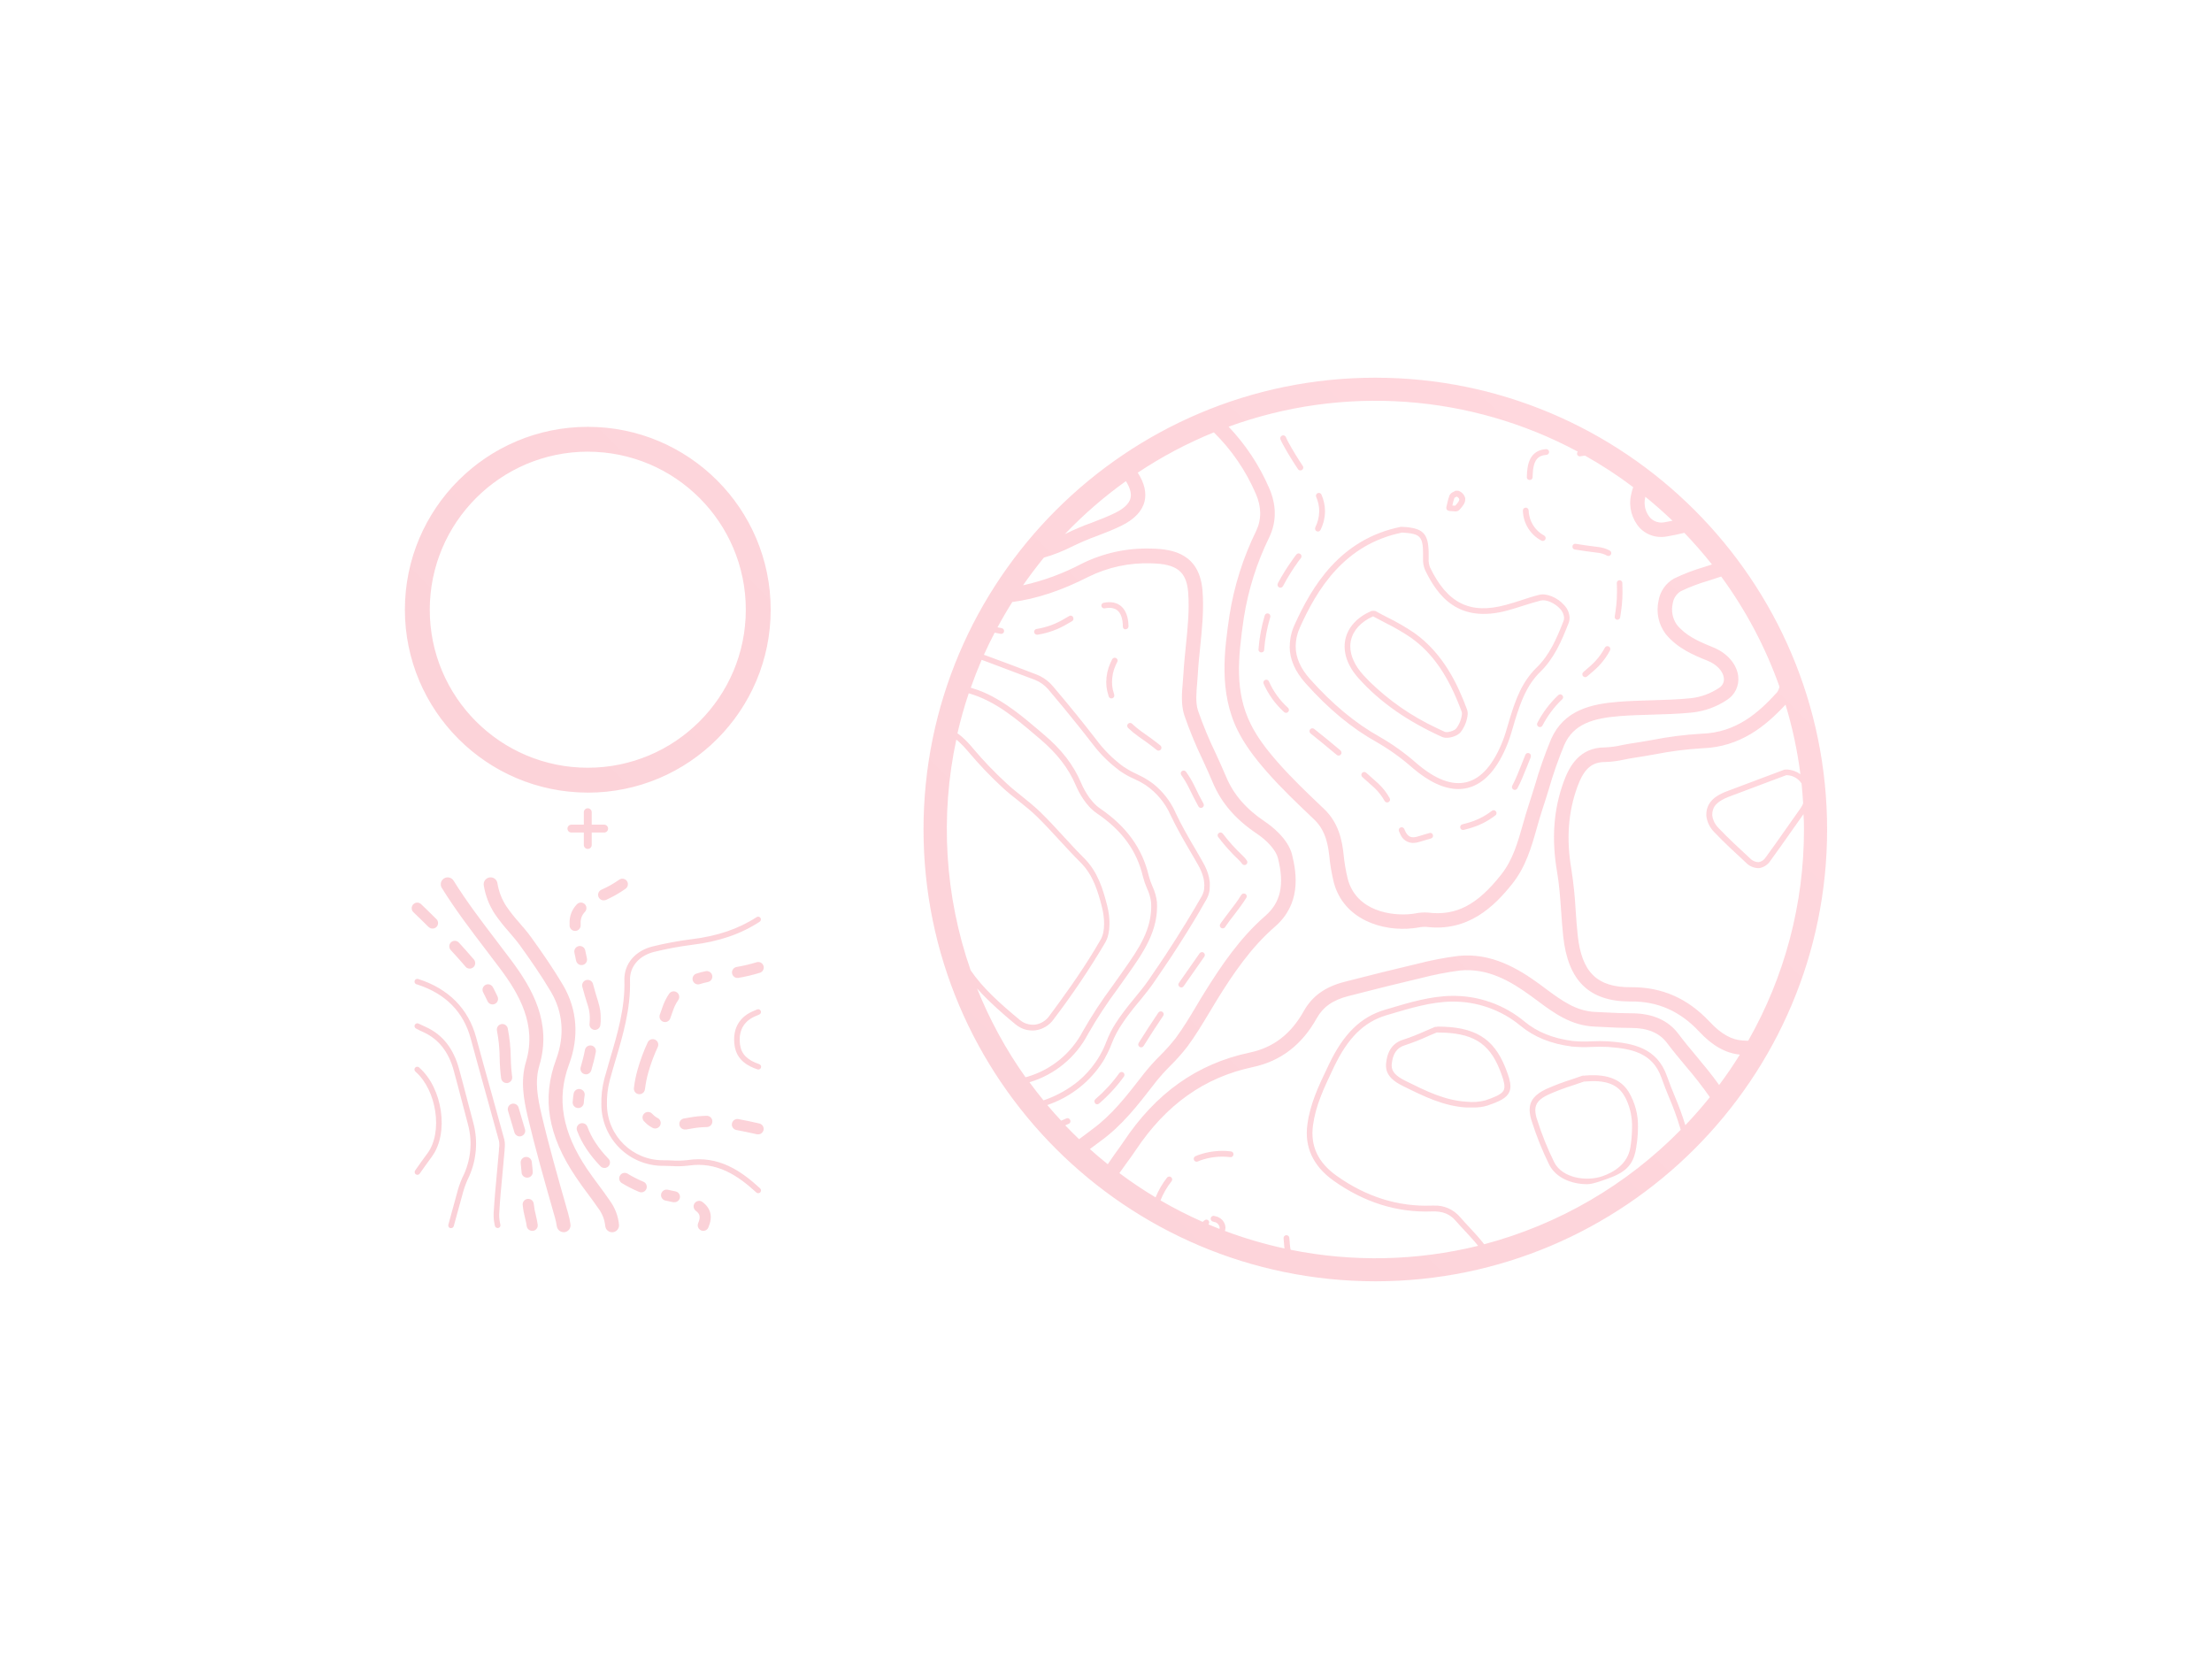
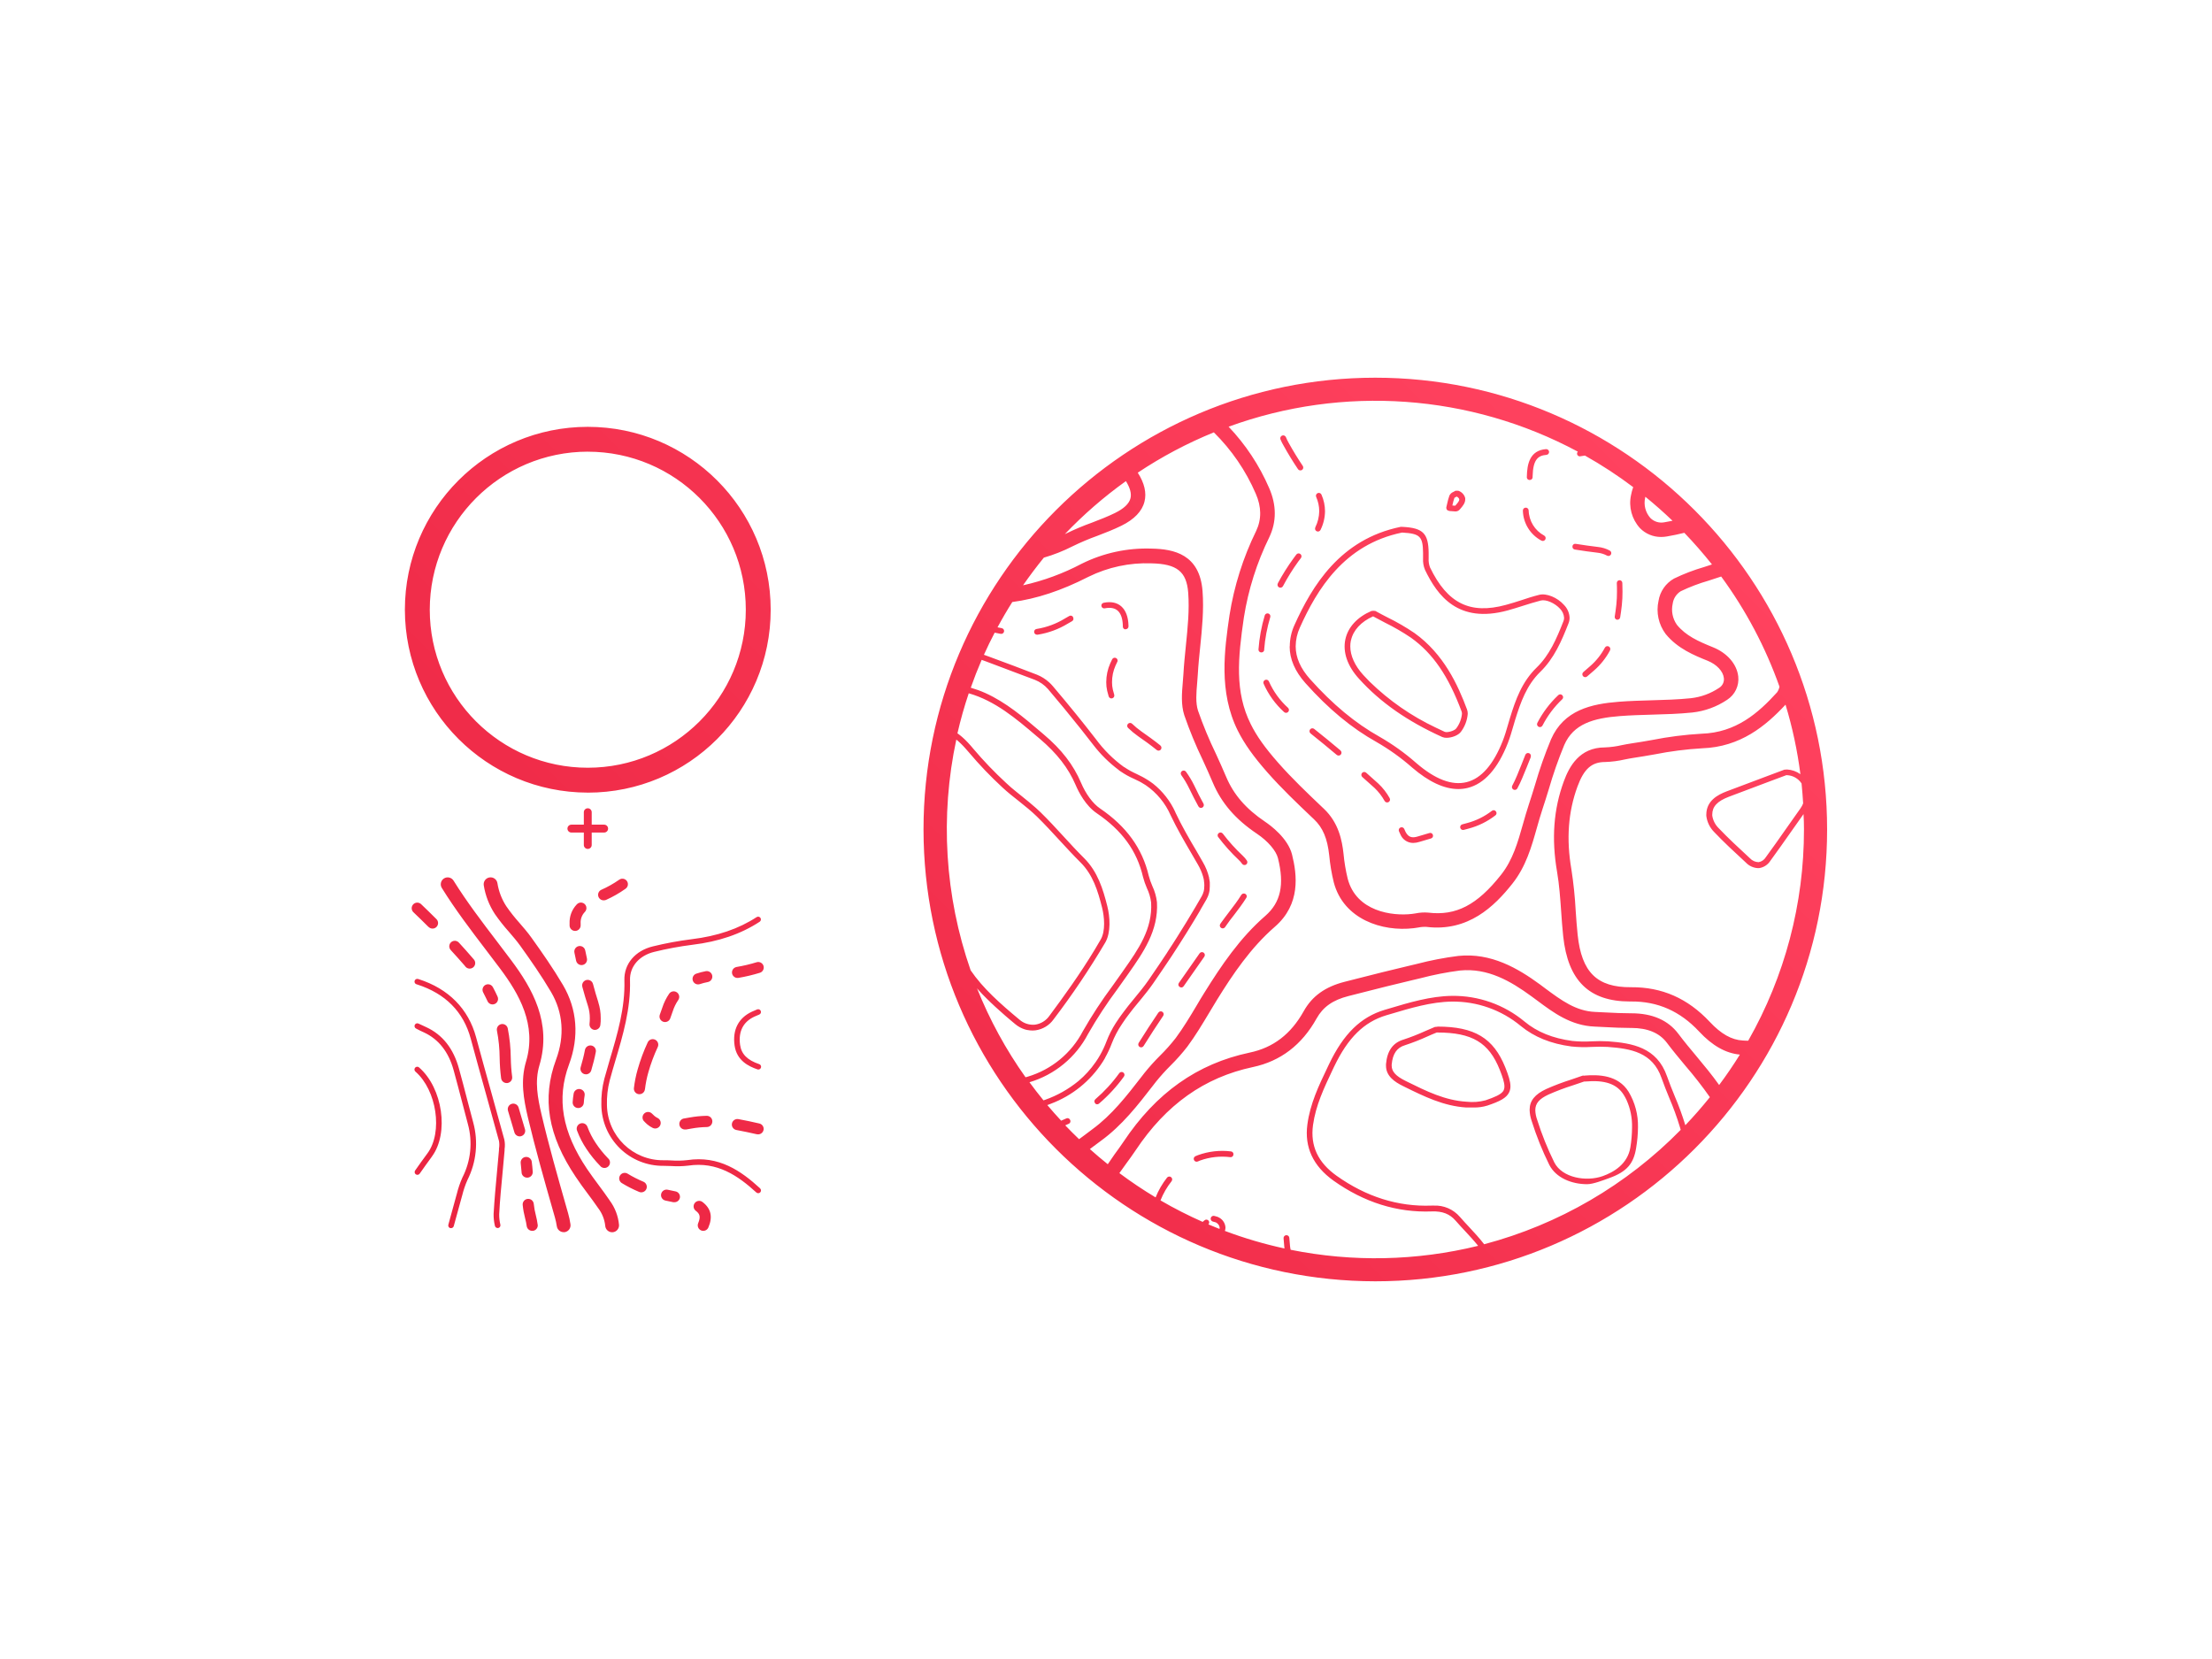
<svg xmlns="http://www.w3.org/2000/svg" id="Layer_1" data-name="Layer 1" viewBox="0 0 800 600">
  <defs>
-     <style>.cls-1{opacity:0.21;fill:url(#linear-gradient);}</style>
+     <style>.cls-1{fill:url(#linear-gradient);}</style>
    <linearGradient id="linear-gradient" x1="556.16" y1="127.8" x2="201.27" y2="482.69" gradientUnits="userSpaceOnUse">
      <stop offset="0" stop-color="#ff425f" />
      <stop offset="1" stop-color="#eb2441" />
    </linearGradient>
  </defs>
  <path class="cls-1" d="M521.6,266.55a3.85,3.85,0,0,0,1.57.29c1.88,0,4.26-.9,5.19-2.17a12.48,12.48,0,0,0,2.47-6.52,4.49,4.49,0,0,0-.26-1.56c-3.31-8.91-8.46-20.1-19-27.64a80.22,80.22,0,0,0-9.71-5.63c-1.46-.76-3-1.54-4.43-2.35a3.55,3.55,0,0,0-1.44,0c-5.13,2.21-8.47,5.85-9.42,10.25-1,4.65.76,9.74,5,14.34C499.2,254,509,260.85,521.6,266.55Zm-33-34.95c.79-3.67,3.64-6.75,8-8.69,1.41.78,2.86,1.53,4.26,2.26a78.6,78.6,0,0,1,9.46,5.48c7.89,5.63,13.53,13.85,18.29,26.67a2.42,2.42,0,0,1,.13.84,10.44,10.44,0,0,1-2.07,5.28c-.65.88-3.29,1.64-4.21,1.22q-1.64-.74-3.21-1.52a88,88,0,0,1-23.84-16.55h0l-.14-.14q-1.15-1.15-2.24-2.35c-3.06-3.36-4.68-7-4.68-10.33A10.27,10.27,0,0,1,488.57,231.6ZM524,184.79a9.21,9.21,0,0,1,1,.08,11,11,0,0,0,1.2.09,2,2,0,0,0,1.67-.62l.27-.31c.8-.93,1.78-2.06,1.78-3.39a2.75,2.75,0,0,0,0-.48,3.81,3.81,0,0,0-2.2-2.56,1,1,0,0,0-.76-.1,1,1,0,0,0-.84.14,4.57,4.57,0,0,1-.45.25,2.69,2.69,0,0,0-1.46,1.32h0a23.38,23.38,0,0,0-.86,3.11c-.09.39-.18.78-.27,1.16a1,1,0,0,0,0,.25,1,1,0,0,0,1,1Zm1.3-2v-.06l0-.08a21,21,0,0,1,.72-2.61,4.27,4.27,0,0,1,.49-.28l.34-.18c.54.33.86.66.91,1a.57.57,0,0,1,0,.1c0,.56-.7,1.36-1.27,2l-.18.21a6.67,6.67,0,0,1-1.05-.06Zm-58.88,51c0,4.56,1.91,9,5.72,13.28,8.3,9.3,16.7,16.27,25.71,21.3a79.52,79.52,0,0,1,12.89,9.24c6,5.16,11.6,7.76,16.67,7.76a14.08,14.08,0,0,0,3.4-.41c6-1.48,10.87-6.93,14.51-16.19.77-2,1.37-4,1.94-6,.24-.82.47-1.63.72-2.44,2-6.4,4.15-12.55,9.1-17.36s7.66-11.05,10.21-17.57a5.32,5.32,0,0,0,.37-2,7,7,0,0,0-2-4.6c-2.4-2.73-6.37-4.34-9-3.67-2.24.56-4.47,1.27-6.62,2-1.78.57-3.62,1.15-5.43,1.64-12.94,3.52-21.15-.54-27.43-13.57a7.8,7.8,0,0,1-.49-3.26c0-.28,0-.56,0-.83s0-.57,0-.85c0-.11,0-.22,0-.32-.09-7-2-9-9.37-9.39a.94.94,0,0,0-.32,0,1,1,0,0,0-.47,0c-21.89,4.5-32,21.37-38.4,35.57A18.5,18.5,0,0,0,466.47,233.75ZM470.1,227c6.17-13.75,16-30.08,36.92-34.38h.05l.2,0c6.29.37,7.33,1.4,7.4,7.33q0,.15,0,.31c0,.27,0,.54,0,.81s0,.59,0,.88a9.46,9.46,0,0,0,.7,4.15c4.52,9.38,12,19.53,29.86,14.68,1.86-.51,3.72-1.1,5.52-1.67,2.12-.67,4.32-1.37,6.49-1.92,1.9-.48,5.09.9,7,3a5.22,5.22,0,0,1,1.44,3.24,3.2,3.2,0,0,1-.22,1.18c-2.56,6.53-5.07,12.31-9.72,16.83-5.31,5.15-7.59,11.57-9.64,18.24-.25.82-.49,1.65-.73,2.47-.56,1.93-1.14,3.93-1.88,5.8-3.38,8.59-7.78,13.61-13.07,14.92s-11.36-1-18.21-6.91a81.54,81.54,0,0,0-13.24-9.48c-8.8-4.92-17-11.74-25.17-20.87-3.47-3.89-5.2-7.81-5.2-11.86A16.49,16.49,0,0,1,470.1,227Zm14.7,44.42a1,1,0,1,1-1.35,1.6c-3.21-2.71-6.4-5.32-9.46-7.76a1,1,0,0,1,1.3-1.64C478.38,266.06,481.57,268.68,484.8,271.4Zm17.78,17.22a1,1,0,0,1-1.8,1.07,19.71,19.71,0,0,0-3.67-4.75q-2.19-2-4.41-3.94a1,1,0,0,1,1.38-1.57q2.22,2,4.42,3.95A21.67,21.67,0,0,1,502.58,288.63Zm15.65,13.32a1,1,0,0,1-.72,1.29c-1.37.38-2.73.78-4.09,1.21a7.75,7.75,0,0,1-2.33.4,5,5,0,0,1-4.63-3.11c-.19-.36-.36-.74-.51-1.12a1,1,0,1,1,1.93-.8c.14.33.28.65.44,1,1,1.93,2.29,2.37,4.48,1.68,1.38-.43,2.76-.84,4.15-1.23A1,1,0,0,1,518.23,301.95Zm-61-67a1,1,0,0,1-1,1h-.08a1,1,0,0,1-1-1.12,57.65,57.65,0,0,1,2.26-12.26,1,1,0,0,1,2,.6A55.66,55.66,0,0,0,457.2,234.94ZM541,293.43a1,1,0,0,1-.18,1.47,27.2,27.2,0,0,1-9.67,4.77l-1.76.47a1,1,0,1,1-.53-2l1.74-.47a25.14,25.14,0,0,0,8.93-4.4A1,1,0,0,1,541,293.43ZM465.84,256a1,1,0,1,1-1.44,1.52A30.41,30.41,0,0,1,457,247.27a1,1,0,0,1,1.92-.82A28.38,28.38,0,0,0,465.84,256Zm86.37-83.48v-.26c.09-4.33,1-9.36,6.91-9.83a1,1,0,1,1,.17,2.08c-3,.24-4.86,1.62-5,7.79v.29a1,1,0,0,1-1,1h0A1,1,0,0,1,552.2,172.49ZM462.12,211a77.22,77.22,0,0,1,5.71-9.09l1-1.35a1,1,0,0,1,1.67,1.26l-1,1.32A75.08,75.08,0,0,0,464,212a1,1,0,1,1-1.85-1Zm88.65-26.29a1,1,0,0,1,2.09-.14,10.67,10.67,0,0,0,5.61,9.13,1,1,0,1,1-1,1.82A12.65,12.65,0,0,1,550.77,184.74Zm-75.07,6a13.54,13.54,0,0,0,1.42-5.86,12.92,12.92,0,0,0-1.11-5.14,1,1,0,1,1,1.92-.82,15,15,0,0,1,1.28,6,15.59,15.59,0,0,1-1.62,6.75,1,1,0,0,1-1.89-.89Zm77.95,83.06c-1,2.52-2,5-3.06,7.52-.56,1.35-1.17,2.65-1.82,3.85a1,1,0,0,1-1.84-1c.61-1.14,1.19-2.38,1.73-3.67,1-2.51,2.06-5,3-7.48a1,1,0,0,1,1.94.77ZM463.09,158.89a1,1,0,0,1,2-.74,15.75,15.75,0,0,0,1,2.06c1.57,2.83,3.28,5.63,5.08,8.3a1,1,0,1,1-1.73,1.17c-1.84-2.73-3.58-5.57-5.18-8.46A17.78,17.78,0,0,1,463.09,158.89Zm119.19,76.34a25.47,25.47,0,0,1-5.82,7.3L574,244.65a1,1,0,1,1-1.37-1.58l2.45-2.13a23.4,23.4,0,0,0,5.35-6.71,1,1,0,0,1,1.84,1ZM565,251.42a1,1,0,0,1,0,1.48,35.21,35.21,0,0,0-7.12,9.47,1,1,0,1,1-1.89-.9,37.1,37.1,0,0,1,7.52-10A1,1,0,0,1,565,251.42Zm3.69-53.86a1,1,0,0,1,1.2-.87c2.84.45,5.48.82,8.07,1.13a11.4,11.4,0,0,1,4.25,1.31,1,1,0,1,1-1,1.82,9.33,9.33,0,0,0-3.48-1.06c-2.62-.31-5.29-.68-8.15-1.14A1,1,0,0,1,568.71,197.56ZM584,222.93c.21-1.29.4-2.7.58-4.31a41.83,41.83,0,0,0,.22-4.6c0-1,0-2.07-.06-3.1a1,1,0,0,1,1-1.08h0a1,1,0,0,1,1,1c0,1.06.06,2.11.06,3.17a44,44,0,0,1-.24,4.83c-.18,1.64-.38,3.09-.6,4.42a1,1,0,0,1-1,.87h-.17A1,1,0,0,1,584,222.93ZM446.09,417.58a1,1,0,0,1-1.15.92,23.62,23.62,0,0,0-10.9,1.21l-.86.36a1,1,0,1,1-.82-1.92l.92-.38a25.77,25.77,0,0,1,11.9-1.35A1,1,0,0,1,446.09,417.58Zm127-28.54-.17,0a1,1,0,0,0-.61,0c-1.33.48-2.67.93-4,1.38a86.55,86.55,0,0,0-9.1,3.44c-4.07,1.9-6,4.21-6,7.52a13.22,13.22,0,0,0,.76,4.1,110.63,110.63,0,0,0,6.35,15.8c2.43,4.73,8.11,7,13.69,7,2.2,0,5.94-1.48,7.9-2.18,6.53-2.31,8.91-5.32,9.81-10.86a47,47,0,0,0,.68-7.53A23.94,23.94,0,0,0,589,394.84C585.18,388.71,578.07,388.6,573.06,389ZM589.64,415c-1,6-6,8.94-10,10.36-6,2.12-14.64.61-17.49-4.93a108.49,108.49,0,0,1-6.23-15.5,11.13,11.13,0,0,1-.66-3.41c0-2.5,1.47-4.12,4.77-5.66a85,85,0,0,1,8.88-3.35c1.33-.44,2.65-.89,4-1.36a1,1,0,0,0,.34,0c7.19-.64,11.52.85,14,4.83a17.83,17.83,0,0,1,1,1.83,22.72,22.72,0,0,1,2,9.95A45.16,45.16,0,0,1,589.64,415Zm-69.77-43.67a8.21,8.21,0,0,1-.92.08c-1.18.48-2.35,1-3.52,1.5a76.2,76.2,0,0,1-7.9,3.09c-3.79,1.16-5.84,4.05-6.26,8.84,0,.21,0,.42,0,.62,0,3.78,3.23,5.89,6.1,7.3l.56.28c7,3.45,14.18,7,22.37,7.5l.36,0h.21l.51,0h.38l1.11,0a15.92,15.92,0,0,0,5.12-.71c4.32-1.47,6.85-2.68,7.83-4.81a5.05,5.05,0,0,0,.45-2.16c0-1.74-.69-3.88-1.87-6.85C540.13,375.42,533.26,371.28,519.87,371.28Zm24,22.9a2.52,2.52,0,0,1-.26.44c-.89,1.22-3.05,2.14-6.34,3.27a18.62,18.62,0,0,1-6.88.51c-7.77-.47-14.47-3.78-21.57-7.29l-.56-.28c-3.43-1.7-4.94-3.34-4.94-5.45,0-.14,0-.27,0-.41.35-3.9,1.87-6.13,4.8-7a77.75,77.75,0,0,0,8.12-3.17c1.12-.49,2.24-1,3.36-1.43l.25,0c12.54,0,18.64,3.64,22.54,13.44,1.06,2.66,1.71,4.65,1.71,6.07A3.06,3.06,0,0,1,543.87,394.18ZM435.26,290.65a1,1,0,1,1-1.83,1c-1.14-2.06-2.24-4.22-3.39-6.6a32,32,0,0,0-2.81-4.72,1,1,0,0,1,1.7-1.22,34.07,34.07,0,0,1,3,5C433.05,286.5,434.14,288.63,435.26,290.65Zm-8.63,66.28a1,1,0,0,1-.26-1.45q3.73-5.35,7.48-10.69a1,1,0,0,1,1.71,1.2q-3.75,5.33-7.47,10.68a1,1,0,0,1-1.45.26Zm24.12-32.23-.06.09c-1.33,2.14-2.89,4.17-4.39,6.14-1,1.26-2,2.56-2.88,3.87l-.36.52a1,1,0,1,1-1.71-1.2l.36-.52c.95-1.35,2-2.67,2.94-3.94,1.47-1.92,3-3.91,4.28-6a1.08,1.08,0,0,1,1.45-.38A1,1,0,0,1,450.76,324.69Zm-38.93,52.48c2.52-4,4.66-7.34,6.91-10.64l.22-.32a1,1,0,0,1,1.73,1.18l-.22.32c-2.24,3.28-4.36,6.6-6.87,10.58a1,1,0,1,1-1.77-1.11ZM396.07,399a1,1,0,0,1,.11-1.47,53.77,53.77,0,0,0,8.62-9.41,1,1,0,1,1,1.69,1.22,55.81,55.81,0,0,1-9,9.78,1,1,0,0,1-1.47-.11Zm44.51-96.24a1,1,0,0,1,1.66-1.27,65.13,65.13,0,0,0,7.22,8,10.35,10.35,0,0,1,1.49,1.74,1,1,0,1,1-1.73,1.17A8.29,8.29,0,0,0,448,311,67.22,67.22,0,0,1,440.58,302.73Zm-20.91-33.13a1,1,0,0,1-1.32,1.62c-2.28-1.85-4.7-3.59-6.76-5a30.26,30.26,0,0,1-3.61-3,1,1,0,1,1,1.46-1.5,28.09,28.09,0,0,0,3.36,2.78C414.89,266,417.34,267.72,419.67,269.61Zm-12.58-42h0a1,1,0,0,1-1-1q0-.22,0-.44c-.18-5-2.42-7-6.53-6.18a1,1,0,0,1-.43-2c5.41-1.13,8.82,2,9,8.16,0,.17,0,.33,0,.49A1,1,0,0,1,407.08,227.56Zm-19-4.36a1,1,0,0,1-.42,1.42q-.75.41-1.48.85a29.9,29.9,0,0,1-10.89,4h-.17a1,1,0,0,1-.17-2.08,27.84,27.84,0,0,0,10.14-3.75q.77-.47,1.56-.9A1,1,0,0,1,388.11,223.2Zm16,16.08c-.22.46-.45.93-.66,1.4a14.75,14.75,0,0,0-1.25,6,11.53,11.53,0,0,0,.29,2.65q.22.94.5,1.84a1,1,0,1,1-2,.62c-.2-.65-.38-1.31-.54-2a13.61,13.61,0,0,1-.34-3.13,16.92,16.92,0,0,1,1.45-6.84c.22-.48.45-1,.68-1.43a1,1,0,0,1,1.88.91ZM497.39,136.6C407.29,136.6,334,209.9,334,300a163.56,163.56,0,0,0,163.4,163.4c90.1,0,163.4-73.3,163.4-163.4S587.49,136.6,497.39,136.6ZM400.64,421.06q-3.31-2.65-6.47-5.48l1-.76c1-.75,2-1.5,3-2.23,7.66-5.57,13.34-12.9,18.84-20l1.07-1.38a71.81,71.81,0,0,1,5.24-5.81,69.86,69.86,0,0,0,6.12-6.9c2.91-3.93,5.44-8.16,7.89-12.24.92-1.53,1.84-3.07,2.77-4.59,5.74-9.29,12.25-18.94,21-26.52,9.35-8.14,8-18.78,6.19-26.07-1.49-5.95-7.83-10.6-9.74-11.88-6.91-4.65-11.39-9.81-14.1-16.26-1.17-2.78-2.44-5.56-3.66-8.24A145.73,145.73,0,0,1,433.27,257c-.91-2.83-.61-6.41-.31-9.88.09-1.08.18-2.15.24-3.2.18-3.31.53-6.72.87-10,.67-6.57,1.36-13.36.85-20.08-1-13.38-10.38-15.28-18.43-15.43a52.68,52.68,0,0,0-25.26,5.46A84.78,84.78,0,0,1,370,211.68q3.57-5.13,7.52-10a58.75,58.75,0,0,0,10.34-4.08,89.65,89.65,0,0,1,9-3.81c2.87-1.1,5.83-2.24,8.68-3.64,4.68-2.3,7.5-5.24,8.38-8.73.8-3.16,0-6.68-2.43-10.47A154.81,154.81,0,0,1,439,156.37a70,70,0,0,1,15.17,22.19c2.08,4.74,2.13,9.27.13,13.48a107.22,107.22,0,0,0-9.64,30.5c-1.8,12.32-4,27.65,3,41.7,2.36,4.72,5.68,9.4,10.78,15.18s10.65,11.06,16.07,16.21l.75.71c3.17,3,4.81,6.92,5.47,13a67.19,67.19,0,0,0,1.65,9.78c3.51,13.33,17.45,17.94,28.91,16.57.52-.06,1.05-.15,1.58-.23a11.71,11.71,0,0,1,3-.24c15.12,1.84,24.57-7.39,31.11-15.64,4.89-6.16,6.92-13.33,8.87-20.25.63-2.21,1.27-4.49,2-6.67.8-2.4,1.56-4.86,2.29-7.23a151.26,151.26,0,0,1,5.6-16c3.34-7.63,10.47-9.7,20.14-10.45,3.84-.3,7.79-.41,11.61-.52,4.77-.13,9.69-.27,14.55-.77a28,28,0,0,0,12.62-4.61,8.86,8.86,0,0,0,4-8.44c-.49-4.44-4-8.48-9.11-10.54-5.43-2.19-9.84-4.18-13.08-8.14a9.62,9.62,0,0,1-1.51-7.66,6.29,6.29,0,0,1,2.9-4.47A64.25,64.25,0,0,1,617.94,210c1.38-.44,2.76-.88,4.12-1.35l.43-.14a154.8,154.8,0,0,1,21.09,39.85,5.72,5.72,0,0,1-.85,2c-6.85,7.56-14.9,14.61-27.36,15a130.05,130.05,0,0,0-17.86,2.27c-2.47.43-5,.88-7.52,1.24-1.17.17-2.33.4-3.45.62a32.22,32.22,0,0,1-6.09.82c-9.29,0-12.94,7-14.88,12.29-3.7,10.06-4.49,20.75-2.44,32.67.81,4.71,1.15,9.64,1.49,14.41.2,2.91.41,5.93.73,8.9,1.71,16.1,9.38,23.62,24.16,23.62h.38c9.64-.08,17.72,3.48,24.63,10.88,4.77,5.12,9.6,7.84,14.73,8.33q-3.52,5.67-7.5,11c-2.58-3.64-5.42-7.07-8.2-10.4-2.2-2.63-4.48-5.36-6.54-8.11-3.7-4.93-9.42-7.43-17-7.43h-.14c-3,0-6-.14-9-.3l-3.93-.19c-7-.28-12.31-4.25-18-8.45l-2-1.5c-7.92-5.79-17.63-11.53-29.49-10.31a116.29,116.29,0,0,0-15,2.89l-3.11.74c-6.24,1.45-12.54,3.06-18.63,4.61l-4.41,1.12c-7,1.79-11.74,5.16-14.78,10.61-4.63,8.29-11,13.21-19.58,15-18.93,4-33.87,14.59-45.65,32.3-1,1.5-2.1,3-3.17,4.46C402.3,418.7,401.46,419.87,400.64,421.06ZM368.92,243.86h0l5.33,2a12.37,12.37,0,0,1,4.77,3.34c3.94,4.64,7.74,9.26,11.36,13.8l.64.8q1.87,2.35,3.66,4.67l.78,1,0,0h0a47,47,0,0,0,9.23,9.07l0,.05.46.31.3.2.88.57.46.28.78.46.72.38.58.3q.66.33,1.35.63c.65.28,1.27.59,1.88.91l.57.31q.71.4,1.39.84l.42.27a25.58,25.58,0,0,1,8.87,10.75c.53,1.13,1.09,2.24,1.66,3.34l.46.87q.66,1.26,1.34,2.49l.49.89q.71,1.27,1.41,2.49l.46.8.1.17h0l1.68,2.89c.77,1.31,1.53,2.62,2.29,3.94a19.59,19.59,0,0,1,1.87,4.33c0,.16.08.32.12.48s.06.22.08.33.08.42.12.63l0,.18a10.65,10.65,0,0,1,.13,1.6,8.83,8.83,0,0,1-.06,1c0,.08,0,.17,0,.25s-.07.46-.12.68,0,.18-.07.27-.13.44-.21.65-.05.16-.09.24a7.1,7.1,0,0,1-.4.83q-1.09,1.91-2.21,3.81-3.19,5.43-6.68,10.94h0c-1,1.62-2.09,3.26-3.17,4.91l-.63,1q-1.33,2-2.7,4.05c-1.24,1.84-2.5,3.69-3.8,5.57-1.65,2.38-3.54,4.67-5.36,6.88l-1.53,1.87-.5.62L407,365.15l-.61.8q-.47.61-.92,1.24l-.63.88c-.3.43-.59.87-.88,1.31-.15.22-.31.44-.45.67l0,0a35.76,35.76,0,0,0-3.31,6.53,35.14,35.14,0,0,1-2.34,5q-.73,1.29-1.58,2.51l-.06.08A34.44,34.44,0,0,1,390,391l0,0a40,40,0,0,1-12.05,6.77l-.56.19q-2.62-3.21-5.07-6.55h0a35.21,35.21,0,0,0,21.19-17.47,160.41,160.41,0,0,1,10.66-16.27c1.09-1.53,2.18-3.05,3.26-4.59l.64-.91c5.38-7.67,10.94-15.59,10.36-25.87a18.54,18.54,0,0,0-1.67-5.85,25.6,25.6,0,0,1-1.31-3.75c-2.32-9.88-8.07-17.83-17.59-24.3-2.62-1.78-5.14-5.19-6.91-9.35-2.72-6.39-7-12-13.55-17.5l-1.09-.93c-6.15-5.23-12.47-10.61-20-14a40.12,40.12,0,0,0-5.22-1.9q1.8-5.12,3.94-10.07l1.56.56C360.83,240.8,365,242.37,368.92,243.86ZM376,267.14c6.27,5.33,10.4,10.64,13,16.72,1.13,2.66,3.63,7.52,7.66,10.26,9.19,6.25,14.51,13.57,16.73,23.05a27.62,27.62,0,0,0,1.41,4.06,16.78,16.78,0,0,1,1.52,5.18c.54,9.56-4.57,16.84-10,24.55l-.64.92c-1.07,1.53-2.16,3-3.24,4.57a161.92,161.92,0,0,0-10.8,16.49,33.19,33.19,0,0,1-20,16.47l-.74.2a154.92,154.92,0,0,1-17.54-32.15l.11.12.48.54c.36.4.73.8,1.1,1.19l.3.32q.72.75,1.47,1.49l.37.36,1.15,1.12.56.52,1,.94.62.56,1,.9.65.57,1,.9.62.54,1.17,1,.53.45,1.71,1.43c.25.21.51.4.77.58l.24.15.57.35.27.14.58.28.26.11.64.24.22.07c.25.08.49.14.75.19l.13,0a9,9,0,0,0,1.76.18h.07a8.92,8.92,0,0,0,1-.06,9.69,9.69,0,0,0,6.6-4,286.33,286.33,0,0,0,18.73-27.86c2-3.57,1.69-9.11.67-13.11-1.54-6.08-3.46-12.42-8.37-17.3-2.58-2.56-5.09-5.3-7.52-7.95-2.65-2.89-5.4-5.88-8.26-8.67q-.78-.76-1.6-1.49c-1.63-1.46-3.35-2.83-5-4.17l-2.23-1.8c-1.23-1-2.45-2-3.59-3.11A137.14,137.14,0,0,1,352,270.78l-.95-1.12-.31-.34-.68-.75-.39-.4-.65-.66-.44-.41-.65-.59-.48-.4-.66-.52-.52-.37q1.7-7.38,4.09-14.48c9.54,2.71,17.17,9.2,24.54,15.48Zm-30.21.29.33.26.41.34.58.53.39.37.6.6.37.38.66.73.3.34,1,1.14a139.26,139.26,0,0,0,12.08,12.64c1.9,1.78,4,3.43,6,5,2.19,1.75,4.46,3.56,6.47,5.52,2.82,2.76,5.54,5.72,8.18,8.59,2.45,2.66,5,5.42,7.59,8,4.54,4.51,6.29,10.3,7.82,16.33.87,3.44,1.27,8.53-.46,11.55q-1.09,1.9-2.23,3.78c-5.29,8.74-11.18,16.9-16.36,23.87a7.63,7.63,0,0,1-5.17,3.18,7.44,7.44,0,0,1-5.65-1.81c-6.93-5.76-13.16-11.27-17.66-17.85a155.16,155.16,0,0,1-5.16-83.52ZM387,405a1,1,0,0,0-1.39-.49c-.6.29-1.21.54-1.83.8q-2.56-2.76-5-5.64l1.26-.48,0,0a38.37,38.37,0,0,0,18.75-15.12l.17-.27c.24-.39.48-.78.7-1.17l0-.06h0a37.38,37.38,0,0,0,2.43-5.2,34.84,34.84,0,0,1,3.68-7c.24-.36.48-.72.73-1.08l.69-1,.82-1.1.64-.84,1-1.3.48-.6,1.51-1.84,1.23-1.49h0c1.45-1.78,2.91-3.61,4.23-5.52,1.13-1.63,2.23-3.24,3.31-4.84l0,0,.5-.74q1.37-2,2.69-4l.65-1c3.51-5.37,6.78-10.63,9.85-15.84h0l0-.06q1.14-1.93,2.24-3.86a9.15,9.15,0,0,0,.48-1l.1-.23a9.41,9.41,0,0,0,.33-1c0-.09,0-.18.06-.27q.1-.44.17-.9c0-.09,0-.17,0-.26,0-.35.06-.71.06-1.08,0-.06,0-.11,0-.17s0-.17,0-.25,0-.27,0-.41,0-.3,0-.46,0-.34-.06-.52,0-.25-.05-.38-.08-.48-.14-.72l0-.2a20.32,20.32,0,0,0-2.28-5.65c-.76-1.32-1.53-2.64-2.3-4l-1.77-3-.45-.79q-.71-1.23-1.4-2.47l-.48-.86q-.68-1.23-1.33-2.47l-.45-.85c-.56-1.09-1.11-2.18-1.63-3.29h0l-.14-.3,0-.05a27.91,27.91,0,0,0-8-10.23l0,0c-.32-.25-.66-.48-1-.72l-.93-.62q-.65-.41-1.32-.79l-.67-.37c-.65-.35-1.32-.68-2-1s-1.57-.74-2.32-1.15l-.12-.07c-.75-.42-1.47-.87-2.16-1.34l-.07,0a46.27,46.27,0,0,1-10.12-10.06q-1.79-2.31-3.66-4.67l-.71-.89c-.91-1.15-1.83-2.29-2.76-3.44l0,0q-3.95-4.87-8.14-9.81h0l-.43-.5a12.74,12.74,0,0,0-1.18-1.21A14.59,14.59,0,0,0,375,244c-5.21-2-11.15-4.28-17.3-6.52h0l-.36-.13-1.49-.54q1.83-4.08,3.89-8c.73.16,1.45.31,2.18.43a1,1,0,1,0,.37-2.06c-.51-.09-1-.2-1.52-.3q2.51-4.68,5.34-9.15c8.76-1.15,17.8-4.14,27.52-9.11a47.46,47.46,0,0,1,22.78-4.88c9.25.18,12.74,3,13.32,10.61.47,6.25-.17,12.52-.84,19.15-.34,3.36-.7,6.83-.89,10.26-.06,1-.14,2-.23,3-.34,4-.68,8.09.55,11.92A149.61,149.61,0,0,0,435,274.88c1.21,2.65,2.46,5.39,3.6,8.09,3.12,7.43,8.2,13.33,16,18.57,3.93,2.64,6.91,6.1,7.59,8.82,2.4,9.6,1,16-4.55,20.86-9.23,8-16,18.07-22,27.71-1,1.54-1.88,3.09-2.81,4.65-2.38,4-4.85,8.1-7.6,11.82a64.91,64.91,0,0,1-5.68,6.38,76.7,76.7,0,0,0-5.62,6.24l-1.07,1.38c-5.52,7.11-10.73,13.83-17.78,19-1,.75-2.05,1.53-3.07,2.31L390.26,412q-2.56-2.45-5-5l1.21-.55A1,1,0,0,0,387,405ZM407.2,174c1.52,2.45,2.08,4.54,1.65,6.22-.49,1.94-2.38,3.73-5.62,5.32-2.63,1.29-5.36,2.34-8.24,3.45a95,95,0,0,0-9.48,4l-.4.19A156.31,156.31,0,0,1,407.2,174ZM652.43,300a154.08,154.08,0,0,1-20.16,76.38c-.65,0-1.31,0-2-.07h0c-4-.22-7.82-2.36-11.9-6.73-8-8.53-17.31-12.63-28.5-12.54-12.27.09-17.86-5.38-19.29-18.94-.31-2.88-.51-5.85-.71-8.71a149,149,0,0,0-1.55-14.94c-1.89-11-1.18-20.8,2.2-30,2.34-6.38,5.14-8.86,10-8.86a36.64,36.64,0,0,0,7.1-.92c1.11-.22,2.16-.43,3.2-.58,2.56-.38,5.15-.83,7.65-1.27a126.21,126.21,0,0,1,17.13-2.19c13.85-.47,23-8.09,30.16-15.78A153.83,153.83,0,0,1,651.14,280a9.09,9.09,0,0,0-4.79-1.7,12.34,12.34,0,0,1-1,.06l-6.17,2.31q-7.37,2.75-14.72,5.54c-3.18,1.21-7.35,3.39-7.35,8.41,0,.14,0,.29,0,.44a10,10,0,0,0,2.83,5.84c3.47,3.66,7.24,7.14,10.88,10.5l.61.57a6.46,6.46,0,0,0,4.31,2l.44,0a5.83,5.83,0,0,0,4.07-2.61c2.54-3.46,5-7,7.47-10.49q2.26-3.23,4.55-6.44C652.38,296.23,652.43,298.11,652.43,300Zm-.3-9.44a8,8,0,0,1-.94,1.76c-1.73,2.41-3.43,4.84-5.13,7.27-2.41,3.44-4.91,7-7.44,10.45a3.79,3.79,0,0,1-2.58,1.77,4.34,4.34,0,0,1-3.13-1.39l-.61-.57c-3.62-3.34-7.35-6.79-10.78-10.4a8,8,0,0,1-2.26-4.5c0-.11,0-.23,0-.34,0-2.91,1.82-4.86,6-6.45q7.34-2.8,14.71-5.54l6.08-2.27.18,0a6.62,6.62,0,0,1,5.33,3Q651.92,287,652.13,290.56ZM602,188.88a5.59,5.59,0,0,1-5.12-1.54,8.27,8.27,0,0,1-1.89-7.32c0-.12.05-.24.08-.36q5.09,4.14,9.82,8.68C603.87,188.54,602.91,188.72,602,188.88Zm-31.37-25.52a1,1,0,0,0,1,1.65c.54-.06,1.06-.15,1.58-.25a155.56,155.56,0,0,1,17.46,11.42,18.28,18.28,0,0,0-.79,2.9A13.48,13.48,0,0,0,593.11,191a10.58,10.58,0,0,0,7.67,3.2,12.33,12.33,0,0,0,2-.17c2.11-.35,4.24-.81,6.38-1.33q5.25,5.47,10,11.44l-2.81.92a69.13,69.13,0,0,0-10.91,4.18,11.28,11.28,0,0,0-5.61,8.06,14.66,14.66,0,0,0,2.59,12c4.35,5.31,10.35,7.73,15.17,9.67,3.29,1.33,5.6,3.79,5.87,6.27a3.64,3.64,0,0,1-1.76,3.56,22.9,22.9,0,0,1-10.19,3.72c-4.67.48-9.5.62-14.17.75-3.88.11-7.9.22-11.86.53-10,.78-19.88,3-24.52,13.56a155,155,0,0,0-5.81,16.55c-.72,2.35-1.47,4.77-2.25,7.12s-1.42,4.63-2.07,6.9c-1.9,6.73-3.7,13.08-7.94,18.43-8.69,11-16.33,14.92-26.38,13.7a15.79,15.79,0,0,0-4.48.27c-.46.07-.91.15-1.37.2-7.16.85-20.12-.87-23.24-12.71a62.52,62.52,0,0,1-1.51-9c-.54-5-1.82-11.28-7.06-16.27l-.75-.71c-5.34-5.08-10.85-10.33-15.75-15.89s-7.87-9.76-10-14.06c-5.83-11.65-4.64-23.86-2.48-38.6a102.11,102.11,0,0,1,9.19-29c2.67-5.64,2.64-11.63-.07-17.82a75.72,75.72,0,0,0-14.65-22.15,154.94,154.94,0,0,1,126.26,9ZM536.77,450c-1.7-2.2-3.59-4.25-5.45-6.24-1.11-1.19-2.26-2.43-3.34-3.67a11.73,11.73,0,0,0-9.5-4.07h-.75c-12.09.45-23.64-3.18-34.32-10.78-6.76-4.81-9.55-10.79-8.55-18.3,1-7.22,4-13.48,7.13-20.1l.51-1.07c5-10.44,10.81-16.17,18.88-18.58l1.39-.41c7.33-2.19,14.91-4.46,22.32-4.54A38.25,38.25,0,0,1,550,371.05c4.87,4,10.86,6.43,18.31,7.42a44.41,44.41,0,0,0,7.39.16,54.24,54.24,0,0,1,5.72,0c8.43.62,16.26,1.95,19.5,11.25.85,2.45,1.85,4.88,2.81,7.24a100.7,100.7,0,0,1,3.83,10.5l.29,1A155.1,155.1,0,0,1,536.77,450Zm72.77-43a104.17,104.17,0,0,0-3.87-10.6c-.95-2.33-1.93-4.74-2.77-7.14-3.66-10.49-12.54-12-21.32-12.65a56,56,0,0,0-5.94,0,42.2,42.2,0,0,1-7-.14c-7.05-.95-12.7-3.22-17.26-7a40.19,40.19,0,0,0-26.26-9.3c-7.7.08-15.43,2.39-22.9,4.63l-1.39.41c-8.69,2.59-14.91,8.66-20.17,19.68l-.51,1.07c-3.24,6.78-6.31,13.18-7.32,20.73-1.1,8.23,2.07,15,9.41,20.28,11.06,7.87,23,11.64,35.61,11.16,3.8-.14,6.46.89,8.59,3.34,1.1,1.27,2.27,2.52,3.39,3.72,1.61,1.73,3.26,3.51,4.76,5.38A155.41,155.41,0,0,1,466.78,452a10.3,10.3,0,0,1-.23-1.41l-.25-2.92a1,1,0,0,0-2.08.18l.25,2.92c0,.25.06.5.1.76A153.66,153.66,0,0,1,443,445.18a3.67,3.67,0,0,0,.21-1.19,4.35,4.35,0,0,0-2.14-3.54,3.94,3.94,0,0,0-1.39-.56l-.44-.12a1,1,0,0,0-.66,2c.2.07.4.12.67.19a2.19,2.19,0,0,1,.61.21,2.45,2.45,0,0,1,1.26,1.84,1.58,1.58,0,0,1-.08.45q-2-.79-4-1.64a1,1,0,0,0-1.48-1.42,6,6,0,0,0-.61.51,154.68,154.68,0,0,1-15.24-7.77,27.35,27.35,0,0,1,4-6.93,1,1,0,1,0-1.63-1.31,29.21,29.21,0,0,0-4.14,7.16,155.65,155.65,0,0,1-13.1-8.79c.82-1.19,1.69-2.38,2.58-3.6,1.1-1.5,2.24-3.06,3.31-4.66,11-16.52,24.85-26.36,42.38-30.09,10-2.12,17.72-8,23.06-17.59,2.33-4.17,5.88-6.66,11.51-8.09l4.41-1.12c6.07-1.55,12.34-3.15,18.53-4.59l3.15-.75A112.42,112.42,0,0,1,528,351c10.09-1,18.39,3.86,25.87,9.33l2,1.47c6,4.49,12.28,9.13,20.86,9.48l3.88.19c2.92.15,5.93.3,8.93.3H590c5.86,0,10.17,1.8,12.83,5.34,2.15,2.86,4.47,5.64,6.71,8.33a143.31,143.31,0,0,1,8.86,11.37Q614.18,402.06,609.54,406.94ZM218.31,325.62a2,2,0,0,1-.85-3.81,38.46,38.46,0,0,0,6.38-3.58,2,2,0,1,1,2.35,3.23,41.86,41.86,0,0,1-7,4A2,2,0,0,1,218.31,325.62Zm-10.55,19a2,2,0,1,1,3.91-.83q.3,1.41.6,2.82a2,2,0,1,1-3.91.85Q208.06,346,207.76,344.6ZM206,334.8c0-.27,0-.53,0-.78a9.4,9.4,0,0,1,2.59-6.92,2,2,0,1,1,2.89,2.76A5.43,5.43,0,0,0,210,334q0,.29,0,.59a2,2,0,0,1-1.9,2.09H208A2,2,0,0,1,206,334.8Zm10.37,27.65a18.44,18.44,0,0,1,.89,5.8c0,.78,0,1.58-.13,2.43a2,2,0,0,1-2,1.8H215a2,2,0,0,1-1.79-2.19c.07-.72.11-1.39.11-2a14.52,14.52,0,0,0-.7-4.56c-.69-2.11-1.34-4.33-2-6.78a2,2,0,1,1,3.87-1C215.1,358.26,215.73,360.41,216.39,362.45ZM233.77,430a2,2,0,0,1-2.62,1.07,46,46,0,0,1-6.28-3.2,2,2,0,0,1,2.09-3.41,42,42,0,0,0,5.73,2.92A2,2,0,0,1,233.77,430ZM210,386c.58-2,1.17-4.18,1.57-6.36a2,2,0,0,1,3.93.72c-.43,2.35-1.05,4.63-1.66,6.74a2,2,0,0,1-1.92,1.45,2,2,0,0,1-.55-.08A2,2,0,0,1,210,386Zm35.9,47.17a2,2,0,0,1-2,1.63,2.07,2.07,0,0,1-.38,0q-1.47-.28-2.9-.61a2,2,0,0,1,.9-3.9q1.36.31,2.75.58A2,2,0,0,1,245.9,433.16Zm-37.21-24.28a2,2,0,0,1,3.76-1.37,27.75,27.75,0,0,0,3,5.86,38.3,38.3,0,0,0,4.39,5.46A2,2,0,1,1,217,421.6a42.27,42.27,0,0,1-4.85-6A31.74,31.74,0,0,1,208.69,408.88Zm1.12-15a2,2,0,0,1,1.63,2.31,22.83,22.83,0,0,0-.3,2.64,2,2,0,0,1-2,1.89H209a2,2,0,0,1-1.89-2.11,26.92,26.92,0,0,1,.36-3.1A2,2,0,0,1,209.81,393.88Zm46.38,50.05a2,2,0,1,1-3.68-1.57c1-2.43.52-3.41-.87-4.47a2,2,0,0,1,2.43-3.18C257.15,437.06,257.84,440.08,256.19,443.94ZM155,335.27c-1.77-1.77-3.61-3.57-5.48-5.35A2,2,0,0,1,152.3,327c1.89,1.8,3.76,3.63,5.55,5.42a2,2,0,0,1-2.83,2.83Zm13,13.9c-1.6-1.84-3.27-3.71-4.95-5.53a2,2,0,1,1,2.94-2.71c1.71,1.86,3.4,3.75,5,5.62l.47.55a2,2,0,0,1-3.05,2.58ZM176.28,362c-.46-1-1-2-1.49-3a2,2,0,1,1,3.52-1.89c.57,1.07,1.12,2.17,1.61,3.26a2,2,0,1,1-3.64,1.65Zm7.22,29.7-.26,0a2,2,0,0,1-2-1.74,62.71,62.71,0,0,1-.53-7.3,54.24,54.24,0,0,0-1-10,2,2,0,0,1,3.92-.78,58.26,58.26,0,0,1,1.1,10.73,58.58,58.58,0,0,0,.5,6.83A2,2,0,0,1,183.51,391.69Zm5,19.22a2,2,0,0,1-.53.07,2,2,0,0,1-1.93-1.47c-.33-1.21-.71-2.47-1.11-3.75s-.85-2.76-1.22-4.1a2,2,0,1,1,3.86-1.06c.35,1.28.75,2.61,1.17,4s.81,2.63,1.15,3.89A2,2,0,0,1,188.48,410.91Zm.15,13.14c-.08-1.12-.19-2.25-.33-3.38a2,2,0,0,1,4-.5c.15,1.2.27,2.41.35,3.59a2,2,0,0,1-1.85,2.14h-.15A2,2,0,0,1,188.63,424Zm5.82,18.83a2,2,0,0,1-1.7,2.26l-.28,0a2,2,0,0,1-2-1.72,22.84,22.84,0,0,0-.57-2.8,31.17,31.17,0,0,1-.88-4.82,2,2,0,1,1,4-.43,27.6,27.6,0,0,0,.77,4.2A26.8,26.8,0,0,1,194.45,442.87Zm26-8.76a17.4,17.4,0,0,1,3.41,8.9,2.5,2.5,0,0,1-2.36,2.63h-.14a2.5,2.5,0,0,1-2.49-2.36,12.72,12.72,0,0,0-2.55-6.36c-1.23-1.81-2.58-3.62-3.88-5.37-1.43-1.92-2.91-3.91-4.28-6-10-14.89-12.27-28.34-7.08-42.33,3.19-8.59,2.56-17.05-1.81-24.48-3.45-5.86-7.4-11.51-11.16-16.75-1.23-1.7-2.6-3.3-4.06-5a66.32,66.32,0,0,1-5.11-6.47,26.52,26.52,0,0,1-4-10.34,2.5,2.5,0,0,1,4.94-.79,21.41,21.41,0,0,0,3.22,8.36,61.57,61.57,0,0,0,4.74,6c1.46,1.7,3,3.45,4.33,5.33,3.83,5.34,7.86,11.11,11.41,17.13,5.16,8.77,5.92,18.71,2.19,28.76-4.58,12.35-2.5,24.36,6.54,37.8,1.31,1.95,2.75,3.88,4.14,5.76S219.19,432.22,220.48,434.12Zm54.43-4.33a1,1,0,0,1-1.35,1.48c-6.58-6-14.13-11.3-24.69-9.71a33,33,0,0,1-6.14.14c-.91,0-1.82-.07-2.73-.07a22.24,22.24,0,0,1-22.5-22,34.09,34.09,0,0,1,1.08-9.5c.65-2.36,1.36-4.73,2-7,2.72-9.16,5.54-18.63,5.25-28.63-.17-5.88,3.88-10.69,10.31-12.24a123,123,0,0,1,14-2.59c9.29-1.12,17-3.75,23.53-8a1,1,0,0,1,1.1,1.67c-6.81,4.46-14.79,7.19-24.39,8.35a121.28,121.28,0,0,0-13.74,2.55c-5.48,1.32-8.93,5.34-8.78,10.24.29,10.32-2.57,19.95-5.34,29.26-.68,2.29-1.38,4.66-2,7a32.12,32.12,0,0,0-1,8.94A20.26,20.26,0,0,0,240,419.62c.93,0,1.87,0,2.81.07a31.15,31.15,0,0,0,5.77-.12C260,417.85,268,423.46,274.9,429.78Zm-68.58,13a2.5,2.5,0,0,1-2.11,2.83l-.36,0a2.5,2.5,0,0,1-2.47-2.14,24.88,24.88,0,0,0-.7-3.23l-.75-2.63c-3.11-10.91-6.32-22.18-9-33.44-1.55-6.67-2.77-13.23-.68-20.27,3.95-13.3-2.53-24.46-9.38-33.62q-2.52-3.37-5.08-6.7c-5.48-7.19-11.14-14.62-16-22.46a2.5,2.5,0,0,1,4.24-2.65c4.77,7.65,10.36,15,15.77,22.08,1.71,2.24,3.41,4.48,5.1,6.74,7.6,10.16,14.75,22.62,10.18,38-1.74,5.87-.63,11.73.76,17.71,2.6,11.13,5.8,22.35,8.89,33.2l.75,2.63A29.86,29.86,0,0,1,206.32,442.79Zm69.82-34.11a2,2,0,0,1-2.35,1.53l-.07,0c-2.43-.54-4.93-1.1-7.39-1.54a2,2,0,0,1,.71-3.94c2.54.46,5.08,1,7.55,1.58A2,2,0,0,1,276.15,408.68Zm-43.27-3.22a2,2,0,0,1,2.91-2.74,11.46,11.46,0,0,0,.95.9,5.48,5.48,0,0,0,1.11.71,2,2,0,0,1-1.77,3.59,9.46,9.46,0,0,1-1.92-1.24A15.38,15.38,0,0,1,232.88,405.46Zm24.75.14a2,2,0,0,1-2,2,34.18,34.18,0,0,0-5.55.55l-1.88.33-.33,0a2,2,0,0,1-.33-4l1.83-.32a38.12,38.12,0,0,1,6.19-.62A2,2,0,0,1,257.63,405.6Zm-1.57-50.45a21.42,21.42,0,0,0-3,.78,2,2,0,0,1-1.3-3.78,25.41,25.41,0,0,1,3.5-.92,2,2,0,1,1,.75,3.93Zm-17.4,11.76q.45-1.19.85-2.4a19.83,19.83,0,0,1,2.5-5.12,2,2,0,0,1,3.3,2.27,15.86,15.86,0,0,0-2,4.1c-.28.87-.59,1.73-.91,2.58a2,2,0,1,1-3.74-1.42Zm-5.4,27a2,2,0,0,1-2,1.81h-.19a2,2,0,0,1-1.8-2.18,42.33,42.33,0,0,1,1.35-6.75,66.26,66.26,0,0,1,3.63-9.79,2,2,0,0,1,3.66,1.63,61.6,61.6,0,0,0-3.42,9.19A38.86,38.86,0,0,0,233.26,393.94Zm42.88-44.61a2,2,0,0,1-1.31,2.51,60.91,60.91,0,0,1-7.74,1.84,2,2,0,1,1-.69-3.94,57,57,0,0,0,7.24-1.71A2,2,0,0,1,276.14,349.33Zm-8.48,28.54c.48,3.38,2.61,5.54,6.9,7a1,1,0,1,1-.65,1.89c-3.16-1.09-7.45-3.16-8.23-8.62-.81-5.66,1.42-10,6.29-12.24.62-.29,1.25-.55,1.88-.81a1,1,0,0,1,.75,1.86c-.61.24-1.2.5-1.8.77C268.75,369.59,267,373.09,267.66,377.87ZM182.4,412.16a9.86,9.86,0,0,1,.09,3.45l0,.47c-.22,2.57-.46,5.14-.7,7.71-.47,5-1,10.24-1.25,15.36a15.71,15.71,0,0,0,.43,3.8,1,1,0,0,1-.78,1.18l-.2,0a1,1,0,0,1-1-.8,17.34,17.34,0,0,1-.47-4.3c.29-5.16.78-10.38,1.25-15.44.24-2.56.48-5.13.7-7.69l0-.49a8.29,8.29,0,0,0,0-2.74c-1.51-5.56-3.06-11.11-4.61-16.66-1.86-6.66-3.78-13.54-5.6-20.32-2.62-9.76-9.16-16.37-19.44-19.66l-.19-.05a1,1,0,1,1,.56-1.92l.21.06c10.84,3.46,18,10.74,20.78,21,1.82,6.77,3.74,13.65,5.6,20.3C179.34,401,180.89,406.59,182.4,412.16ZM171.16,406a29.14,29.14,0,0,1-2.09,20.73,33,33,0,0,0-1.89,5.53l-.13.46q-1.48,5.35-2.94,10.71a1,1,0,0,1-1,.74,1,1,0,0,1-.26,0,1,1,0,0,1-.7-1.23q1.46-5.37,2.94-10.73l.13-.45a34.5,34.5,0,0,1,2-5.86,26.85,26.85,0,0,0,2-19.35c-.71-2.66-1.41-5.33-2.1-8-1-3.78-2-7.68-3.06-11.5-1.82-6.63-5.44-11.22-10.75-13.67l-1.36-.63L150.5,372a1,1,0,1,1,.83-1.82l1.46.67,1.35.63c5.88,2.7,9.87,7.73,11.85,15,1.06,3.83,2.08,7.74,3.06,11.53C169.75,400.67,170.44,403.33,171.16,406Zm-14.92,12.25c-1.49,2-3,4.15-4.49,6.26a1,1,0,0,1-1.64-1.14c1.48-2.13,3-4.25,4.52-6.3,5.57-7.59,3.33-22.75-4.36-29.49a1,1,0,1,1,1.32-1.5C160.1,393.53,162.45,409.76,156.24,418.23Zm56.34-131.58a66.15,66.15,0,1,0-66.15-66.15A66.23,66.23,0,0,0,212.58,286.66Zm0-123.31a57.15,57.15,0,1,1-57.15,57.15A57.22,57.22,0,0,1,212.58,163.35ZM214,293.75v4.5h4.5a1.42,1.42,0,0,1,0,2.85H214v4.5a1.42,1.42,0,0,1-2.85,0v-4.5h-4.5a1.42,1.42,0,0,1,0-2.85h4.5v-4.5a1.42,1.42,0,0,1,2.85,0Z" />
</svg>
